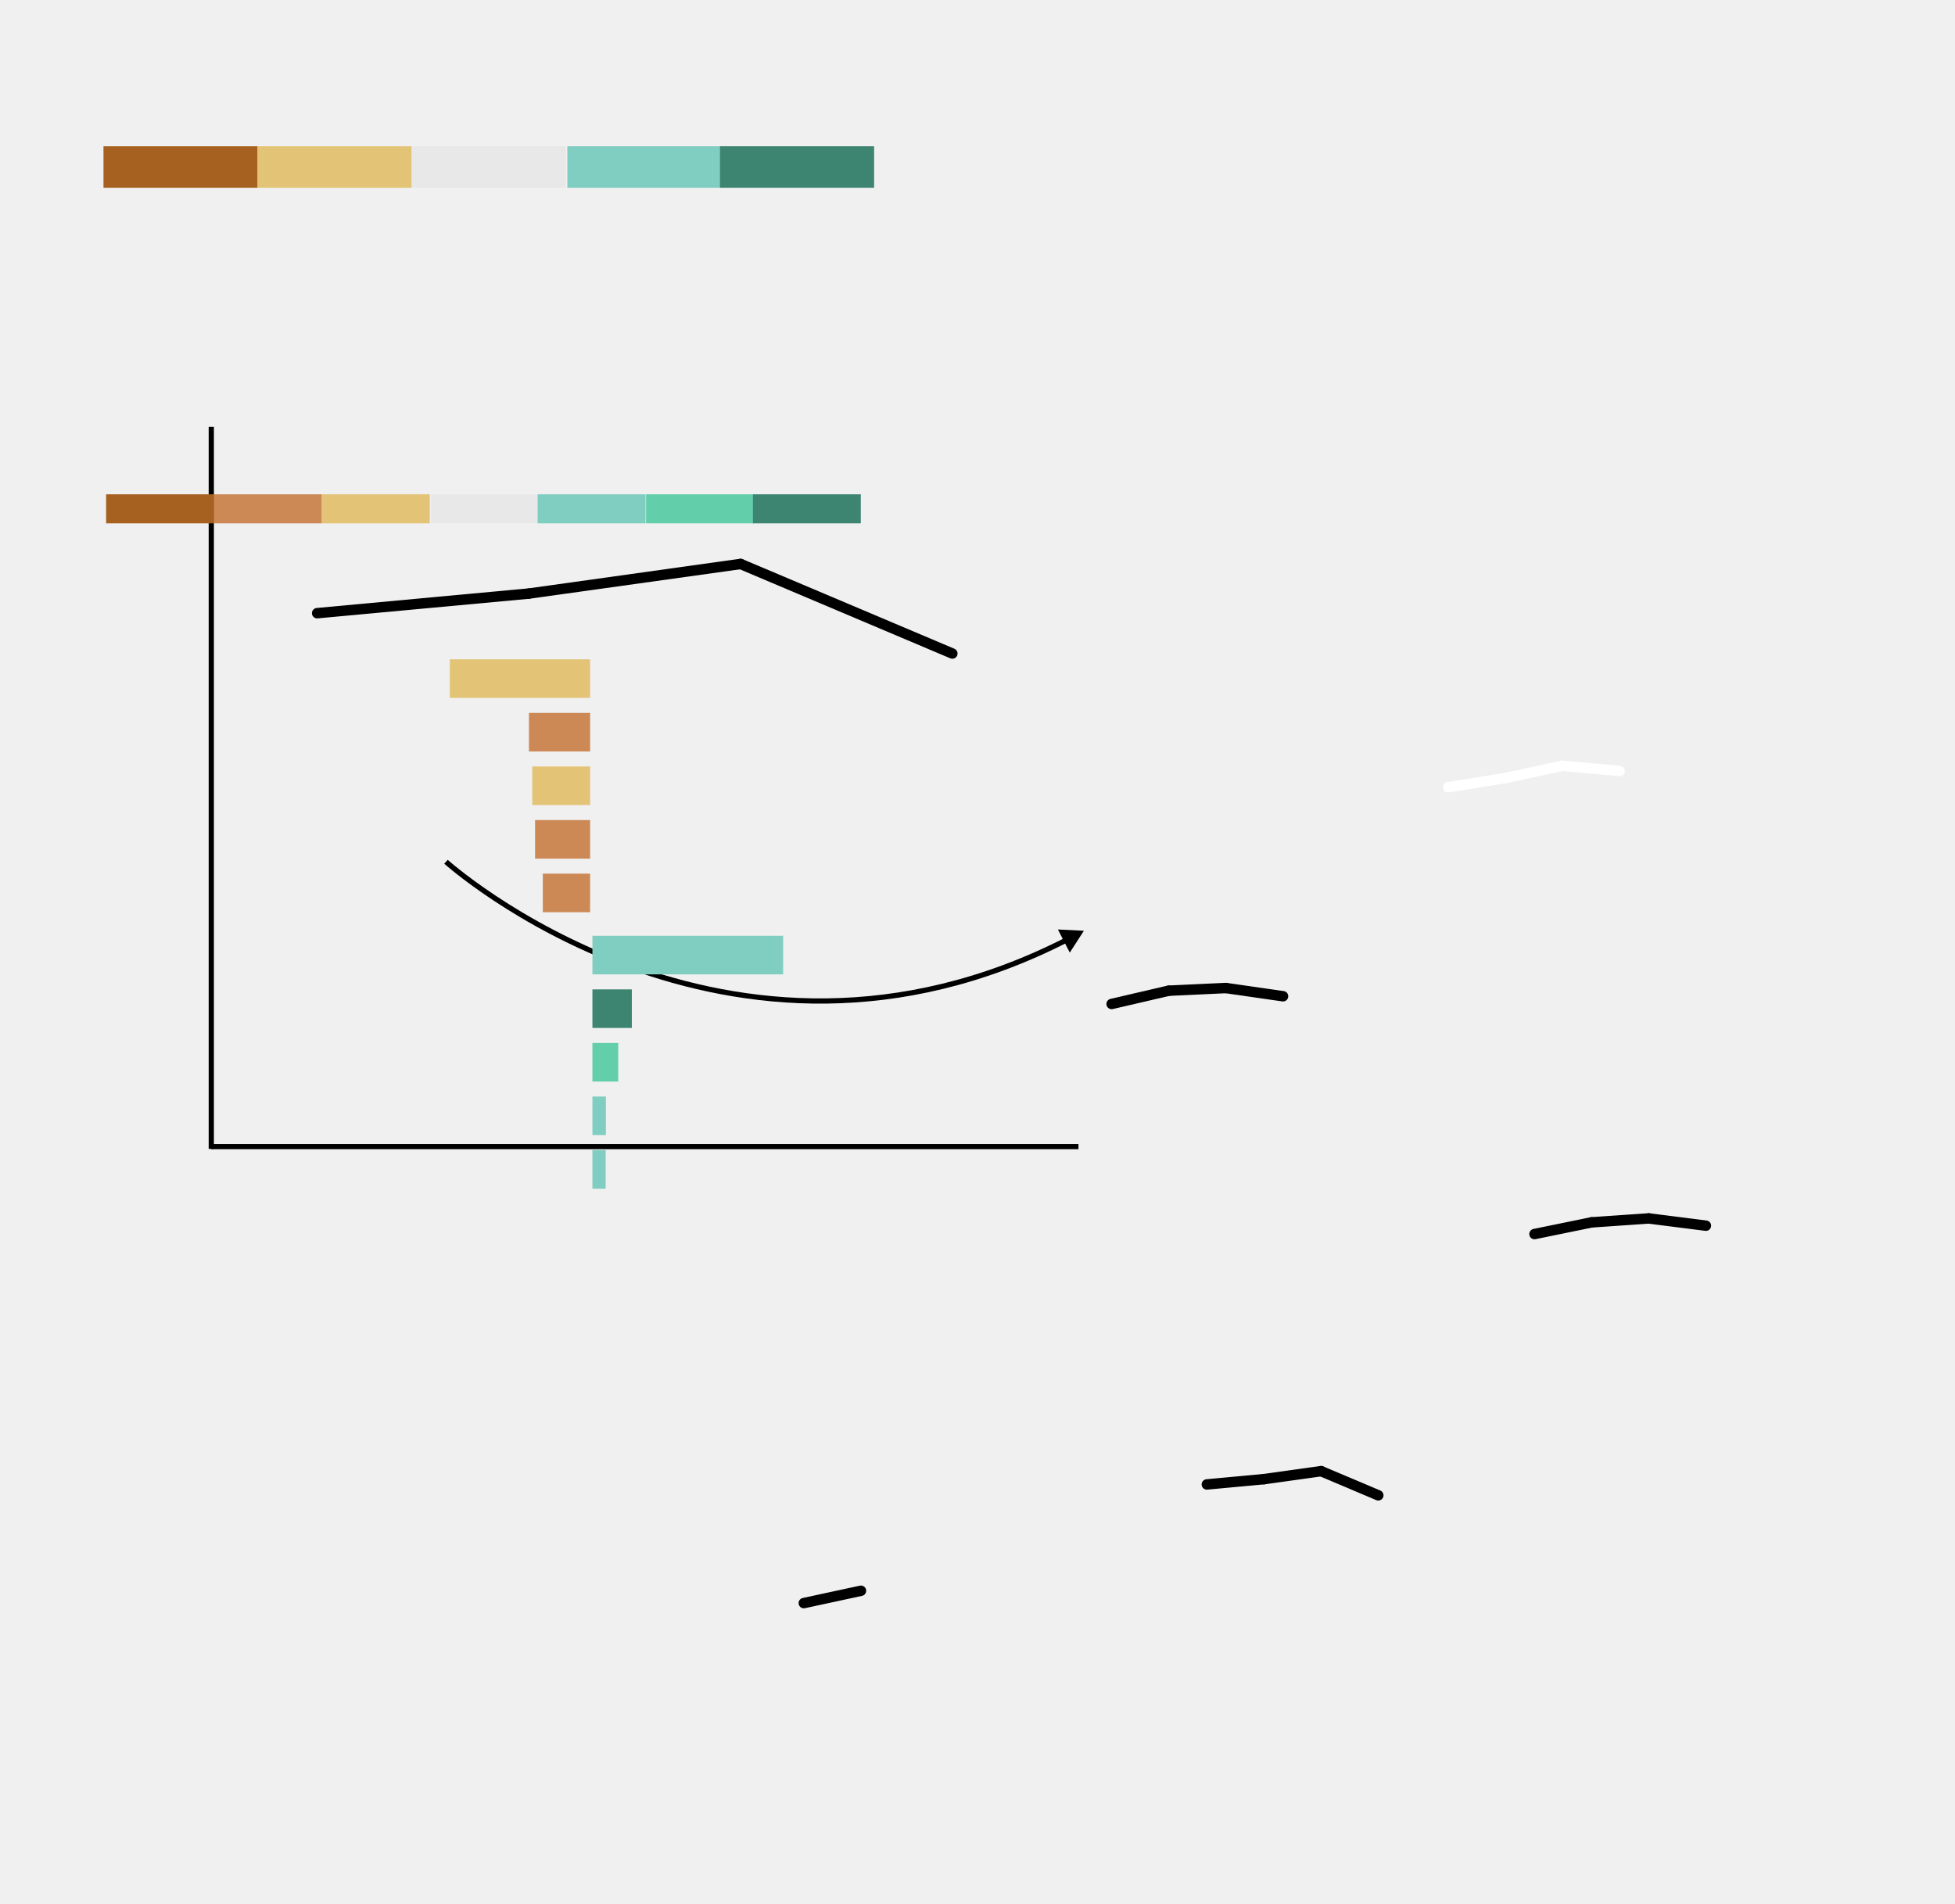
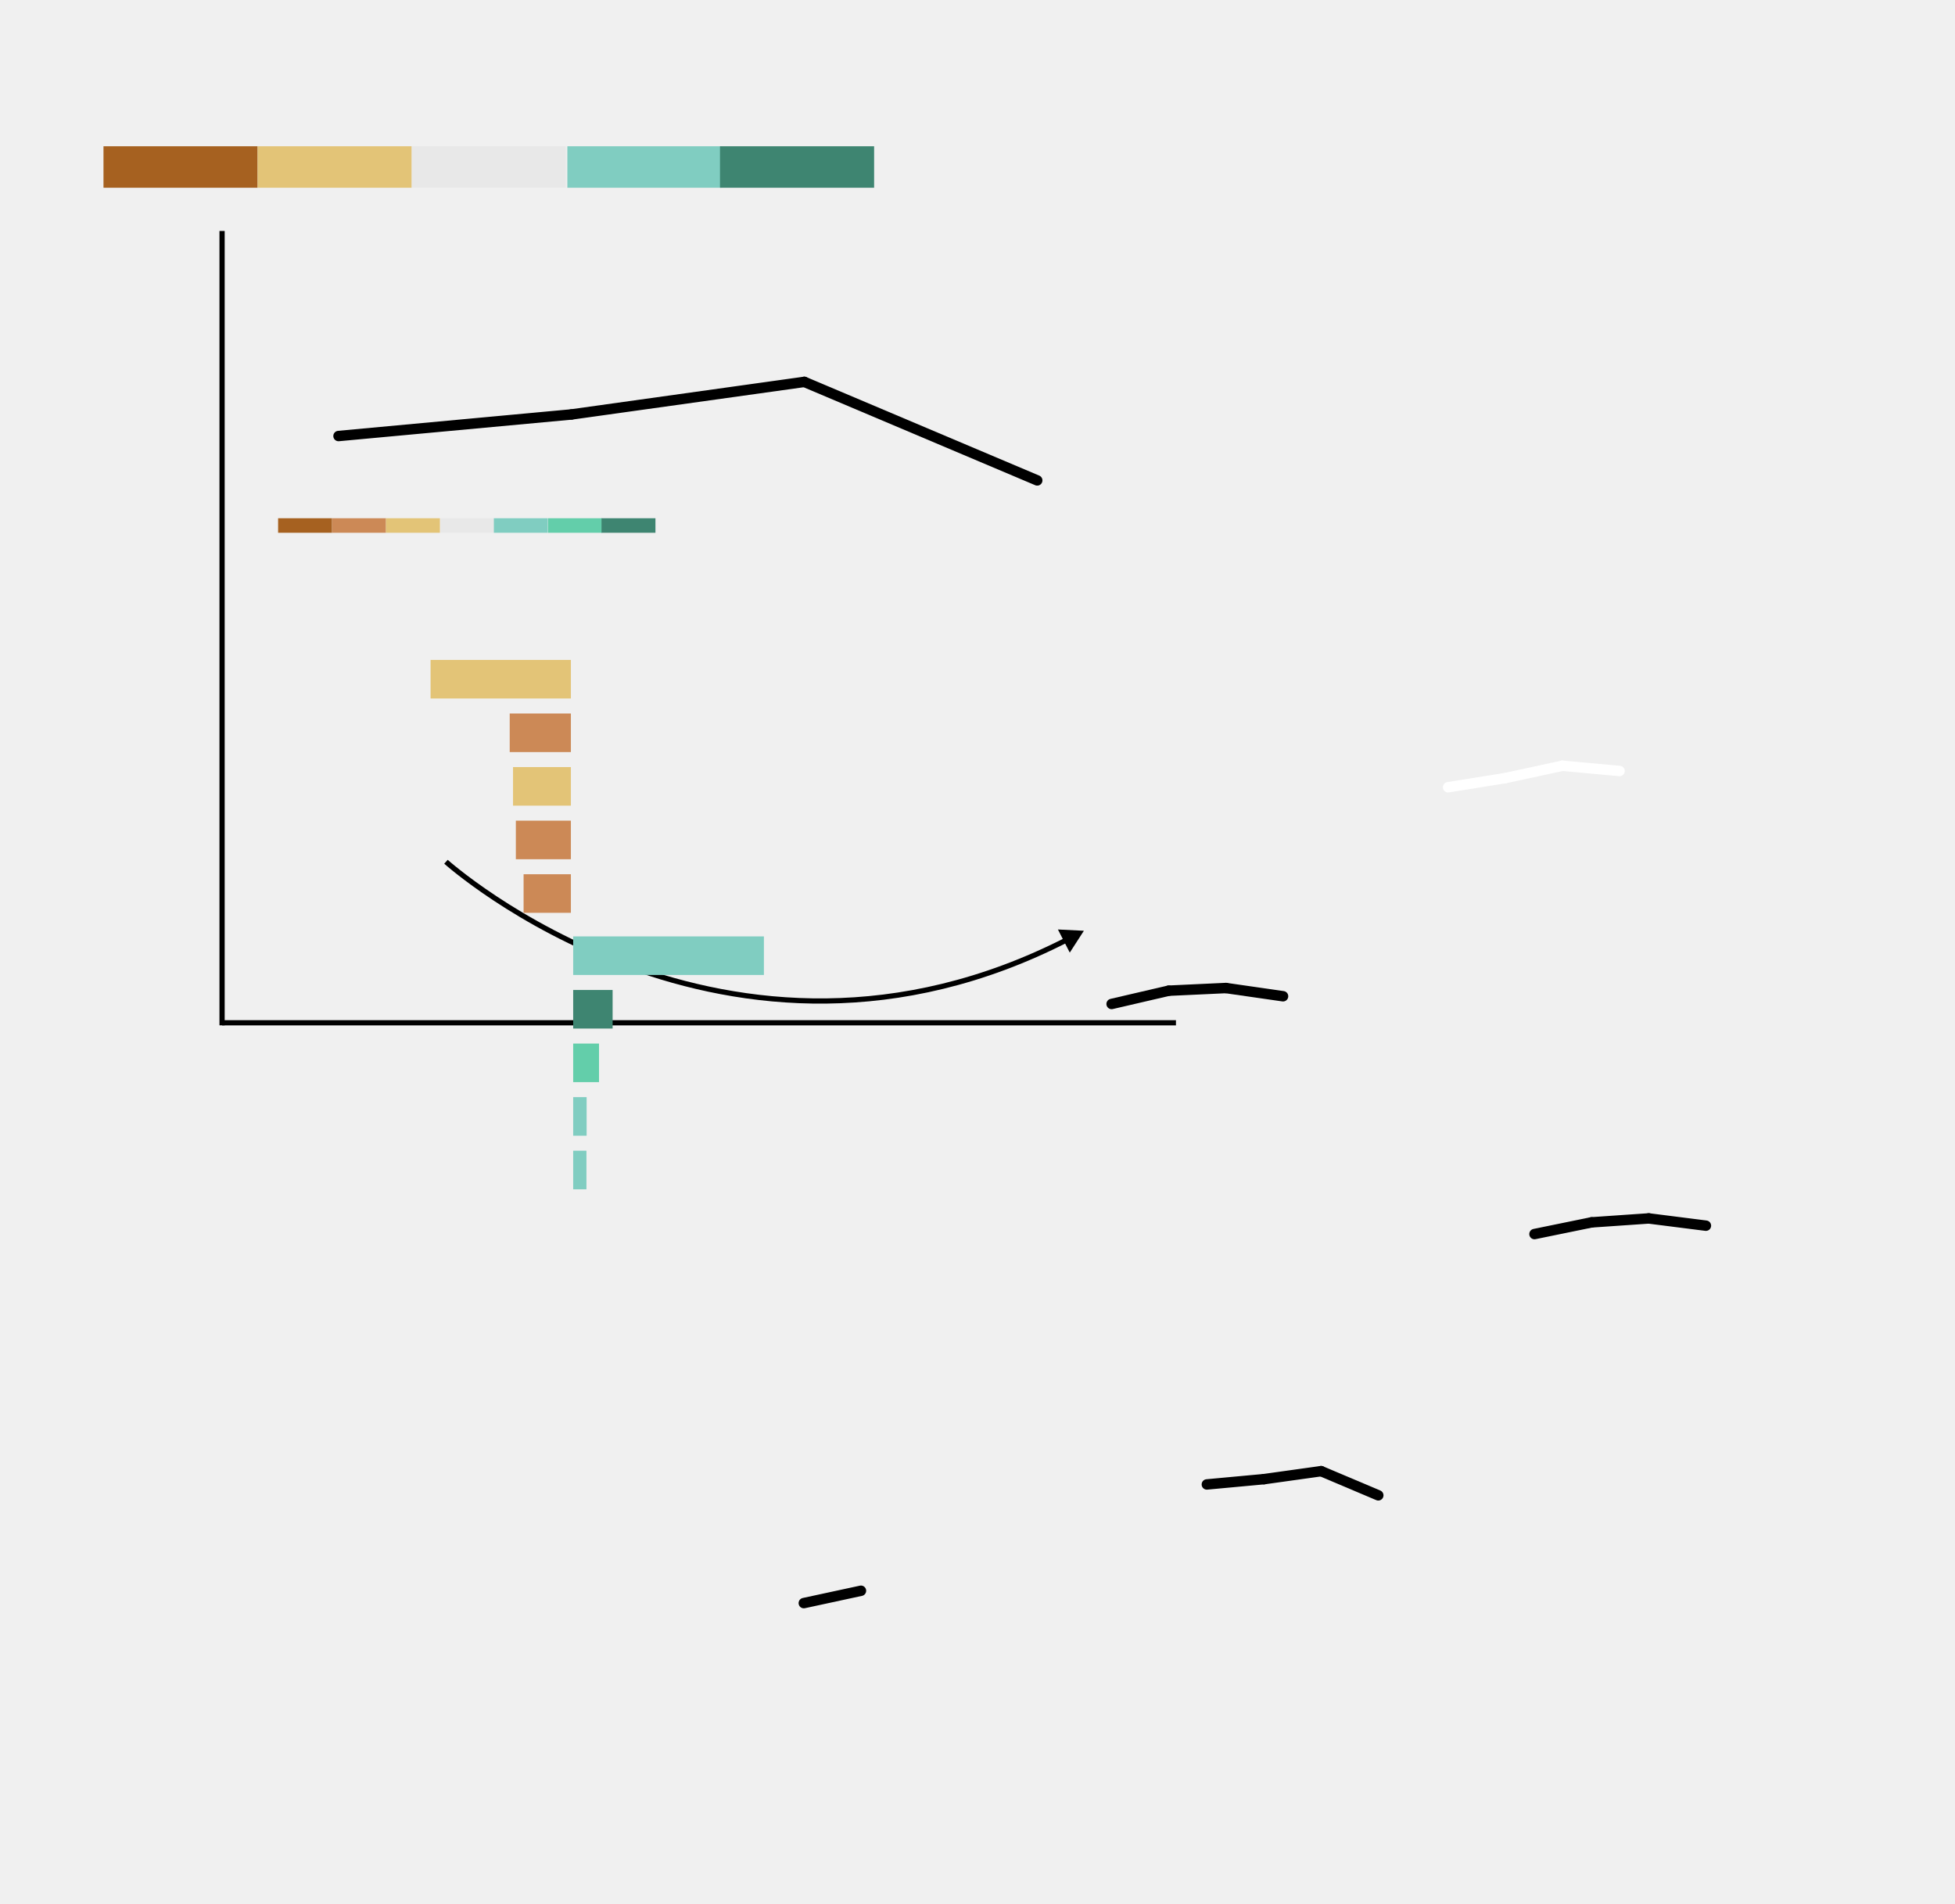
<svg xmlns="http://www.w3.org/2000/svg" version="1.2" baseProfile="tiny" id="g-map-mobile-interactions-img" x="0px" y="0px" viewBox="0 0 375 365.156" xml:space="preserve">
  <g>
-     <g id="step1_3_">
-       <g id="base-legend_4_">
+     <g id="step1_1_">
+       <g id="base-legend_6_">
        <rect x="19.851" y="28.059" fill="#A66120" width="29.564" height="7.959" />
        <rect x="49.415" y="28.059" fill="#E3C477" width="29.564" height="7.959" />
        <rect x="108.827" y="28.059" fill="#80CDC1" width="29.564" height="7.959" />
        <rect x="78.978" y="28.059" fill="#E8E8E8" width="29.564" height="7.959" />
        <rect x="138.105" y="28.059" fill="#3E8571" width="29.564" height="7.959" />
-         <text transform="matrix(1 0 0 1 4.3835 50.2544)" display="none" font-family="'Lato-Regular'" font-size="14px">&lt; -10%</text>
-         <text transform="matrix(1 0 0 1 57.4222 50.255)" display="none" font-family="'Lato-Regular'" font-size="14px">-5</text>
-         <text transform="matrix(1 0 0 1 89.4142 50.2543)" display="none" font-family="'Lato-Regular'" font-size="14px">0</text>
-         <text transform="matrix(1 0 0 1 119.2634 50.2543)" display="none" font-family="'Lato-Regular'" font-size="14px">5</text>
-         <text transform="matrix(1 0 0 1 140.7073 50.2551)" display="none" font-family="'Lato-Regular'" font-size="14px">&gt;10</text>
-         <text transform="matrix(1 0 0 1 55.2186 71.6853)" display="none" font-family="'Lato-Regular'" font-size="14px">Missing data</text>
-         <g display="none">
-           <text transform="matrix(1 0 0 1 4.0138 16.3716)" display="inline" font-family="'Lato-Regular'" font-size="14px">P</text>
-           <text transform="matrix(1 0 0 1 12.3575 16.3716)" display="inline" font-family="'Lato-Regular'" font-size="14px">e</text>
-           <text transform="matrix(1 0 0 1 19.6935 16.3716)" display="inline" font-family="'Lato-Regular'" font-size="14px">r</text>
-           <text transform="matrix(1 0 0 1 25.3356 16.3716)" display="inline" font-family="'Lato-Regular'" font-size="14px">c</text>
-           <text transform="matrix(1 0 0 1 31.8737 16.3716)" display="inline" font-family="'Lato-Regular'" font-size="14px">e</text>
-           <text transform="matrix(1 0 0 1 39.2091 16.3716)" display="inline" font-family="'Lato-Regular'" font-size="14px">n</text>
-           <text transform="matrix(1 0 0 1 46.9933 16.3716)" display="inline" font-family="'Lato-Regular'" font-size="14px">t</text>
-           <text transform="matrix(1 0 0 1 52.215 16.3716)" display="inline" font-family="'Lato-Regular'" font-size="14px"> </text>
-           <text transform="matrix(1 0 0 1 54.9171 16.3716)" display="inline" font-family="'Lato-Regular'" font-size="14px">c</text>
-           <text transform="matrix(1 0 0 1 61.4547 16.3716)" display="inline" font-family="'Lato-Regular'" font-size="14px">h</text>
-           <text transform="matrix(1 0 0 1 69.2389 16.3716)" display="inline" font-family="'Lato-Regular'" font-size="14px">a</text>
-           <text transform="matrix(1 0 0 1 76.3365 16.3716)" display="inline" font-family="'Lato-Regular'" font-size="14px">n</text>
-           <text transform="matrix(1 0 0 1 84.1207 16.3716)" display="inline" font-family="'Lato-Regular'" font-size="14px">g</text>
-           <text transform="matrix(1 0 0 1 91.2745 16.3716)" display="inline" font-family="'Lato-Regular'" font-size="14px">e</text>
-           <text transform="matrix(1 0 0 1 98.6105 16.3716)" display="inline" font-family="'Lato-Regular'" font-size="14px"> </text>
-           <text transform="matrix(1 0 0 1 101.3121 16.3716)" display="inline" font-family="'Lato-Regular'" font-size="14px">f</text>
-           <text transform="matrix(1 0 0 1 106.0299 16.3716)" display="inline" font-family="'Lato-Regular'" font-size="14px">r</text>
-           <text transform="matrix(1 0 0 1 111.672 16.3716)" display="inline" font-family="'Lato-Regular'" font-size="14px">o</text>
-           <text transform="matrix(1 0 0 1 119.4562 16.3716)" display="inline" font-family="'Lato-Regular'" font-size="14px">m</text>
-           <text transform="matrix(1 0 0 1 130.9503 16.3716)" display="inline" font-family="'Lato-Regular'" font-size="14px"> </text>
-           <text transform="matrix(1 0 0 1 133.652 16.3716)" display="inline" font-family="'Lato-Regular'" font-size="14px">2</text>
-           <text transform="matrix(1 0 0 1 141.7716 16.3716)" display="inline" font-family="'Lato-Regular'" font-size="14px">0</text>
-           <text transform="matrix(1 0 0 1 149.8917 16.3716)" display="inline" font-family="'Lato-Regular'" font-size="14px">0</text>
-           <text transform="matrix(1 0 0 1 158.0114 16.3716)" display="inline" font-family="'Lato-Regular'" font-size="14px">5</text>
-           <text transform="matrix(1 0 0 1 166.1315 16.3716)" display="inline" font-family="'Lato-Regular'" font-size="14px"> </text>
-           <text transform="matrix(1 0 0 1 168.8331 16.3716)" display="inline" font-family="'Lato-Regular'" font-size="14px">t</text>
-           <text transform="matrix(1 0 0 1 174.0548 16.3716)" display="inline" font-family="'Lato-Regular'" font-size="14px">o</text>
-           <text transform="matrix(1 0 0 1 181.839 16.3716)" display="inline" font-family="'Lato-Regular'" font-size="14px"> </text>
-           <text transform="matrix(1 0 0 1 184.5406 16.3716)" display="inline" font-family="'Lato-Regular'" font-size="14px">2</text>
-           <text transform="matrix(1 0 0 1 192.6608 16.3716)" display="inline" font-family="'Lato-Regular'" font-size="14px">0</text>
-           <text transform="matrix(1 0 0 1 200.7804 16.3716)" display="inline" font-family="'Lato-Regular'" font-size="14px">1</text>
-           <text transform="matrix(1 0 0 1 208.9005 16.3716)" display="inline" font-family="'Lato-Regular'" font-size="14px">9</text>
-         </g>
-       </g>
-       <g id="annotation_4_">
-         <g display="none">
-           <text transform="matrix(1 0 0 1 9.0001 121.9668)" display="inline" font-family="'Lato-Regular'" font-size="14px">L</text>
-           <text transform="matrix(1 0 0 1 16.1959 121.9668)" display="inline" font-family="'Lato-Regular'" font-size="14px">i</text>
-           <text transform="matrix(1 0 0 1 19.7799 121.9668)" display="inline" font-family="'Lato-Regular'" font-size="14px">n</text>
-           <text transform="matrix(1 0 0 1 27.5641 121.9668)" display="inline" font-family="'Lato-Regular'" font-size="14px">e</text>
-           <text transform="matrix(1 0 0 1 34.8995 121.9668)" display="inline" font-family="'Lato-Regular'" font-size="14px">s</text>
-           <text transform="matrix(1 0 0 1 40.9757 121.9668)" display="inline" font-family="'Lato-Regular'" font-size="14px"> </text>
-           <text transform="matrix(1 0 0 1 43.6774 121.9668)" display="inline" font-family="'Lato-Regular'" font-size="14px">i</text>
-           <text transform="matrix(1 0 0 1 47.2614 121.9668)" display="inline" font-family="'Lato-Regular'" font-size="14px">n</text>
-           <text transform="matrix(1 0 0 1 55.0455 121.9668)" display="inline" font-family="'Lato-Regular'" font-size="14px">d</text>
-           <text transform="matrix(1 0 0 1 62.8712 121.9668)" display="inline" font-family="'Lato-Regular'" font-size="14px">i</text>
-           <text transform="matrix(1 0 0 1 66.4552 121.9668)" display="inline" font-family="'Lato-Regular'" font-size="14px">c</text>
-           <text transform="matrix(1 0 0 1 72.9933 121.9668)" display="inline" font-family="'Lato-Regular'" font-size="14px">a</text>
-           <text transform="matrix(1 0 0 1 80.0909 121.9668)" display="inline" font-family="'Lato-Regular'" font-size="14px">t</text>
-           <text transform="matrix(1 0 0 1 85.3131 121.9668)" display="inline" font-family="'Lato-Regular'" font-size="14px">e</text>
-           <text transform="matrix(1 0 0 1 92.6486 121.9668)" display="inline" font-family="'Lato-Regular'" font-size="14px"> </text>
-           <text transform="matrix(1 0 0 1 95.3507 121.9668)" display="inline" font-family="'Lato-Regular'" font-size="14px">t</text>
-           <text transform="matrix(1 0 0 1 100.5724 121.9668)" display="inline" font-family="'Lato-Regular'" font-size="14px">h</text>
-           <text transform="matrix(1 0 0 1 108.3566 121.9668)" display="inline" font-family="'Lato-Regular'" font-size="14px">e</text>
-           <text transform="matrix(1 0 0 1 115.692 121.9668)" display="inline" font-family="'Lato-Regular'" font-size="14px"> </text>
-           <text transform="matrix(1 0 0 1 118.3942 121.9668)" display="inline" font-family="'Lato-Regular'" font-size="14px">c</text>
-           <text transform="matrix(1 0 0 1 124.9323 121.9668)" display="inline" font-family="'Lato-Regular'" font-size="14px">h</text>
-           <text transform="matrix(1 0 0 1 132.7159 121.9668)" display="inline" font-family="'Lato-Regular'" font-size="14px">a</text>
-           <text transform="matrix(1 0 0 1 139.8141 121.9668)" display="inline" font-family="'Lato-Regular'" font-size="14px">n</text>
-           <text transform="matrix(1 0 0 1 147.5978 121.9668)" display="inline" font-family="'Lato-Regular'" font-size="14px">g</text>
-           <text transform="matrix(1 0 0 1 154.7516 121.9668)" display="inline" font-family="'Lato-Regular'" font-size="14px">e</text>
-           <text transform="matrix(1 0 0 1 10.1344 138.7666)" display="inline" font-family="'Lato-Regular'" font-size="14px">i</text>
-           <text transform="matrix(1 0 0 1 13.7184 138.7666)" display="inline" font-family="'Lato-Regular'" font-size="14px">n</text>
-           <text transform="matrix(1 0 0 1 21.5026 138.7666)" display="inline" font-family="'Lato-Regular'" font-size="14px"> </text>
-           <text transform="matrix(1 0 0 1 24.2042 138.7666)" display="inline" font-family="'Lato-Regular'" font-size="14px">n</text>
-           <text transform="matrix(1 0 0 1 31.9884 138.7666)" display="inline" font-family="'Lato-Regular'" font-size="14px">u</text>
-           <text transform="matrix(1 0 0 1 39.7721 138.7666)" display="inline" font-family="'Lato-Regular'" font-size="14px">m</text>
-           <text transform="matrix(1 0 0 1 51.2662 138.7666)" display="inline" font-family="'Lato-Regular'" font-size="14px">b</text>
-           <text transform="matrix(1 0 0 1 59.0919 138.7666)" display="inline" font-family="'Lato-Regular'" font-size="14px">e</text>
-           <text transform="matrix(1 0 0 1 66.4279 138.7666)" display="inline" font-family="'Lato-Regular'" font-size="14px">r</text>
-           <text transform="matrix(1 0 0 1 72.0699 138.7666)" display="inline" font-family="'Lato-Regular'" font-size="14px"> </text>
-           <text transform="matrix(1 0 0 1 74.7716 138.7666)" display="inline" font-family="'Lato-Regular'" font-size="14px">o</text>
-           <text transform="matrix(1 0 0 1 82.5558 138.7666)" display="inline" font-family="'Lato-Regular'" font-size="14px">f</text>
-           <text transform="matrix(1 0 0 1 87.2736 138.7666)" display="inline" font-family="'Lato-Regular'" font-size="14px"> </text>
-           <text transform="matrix(1 0 0 1 89.9757 138.7666)" display="inline" font-family="'Lato-Regular'" font-size="14px">s</text>
-           <text transform="matrix(1 0 0 1 96.0514 138.7666)" display="inline" font-family="'Lato-Regular'" font-size="14px">p</text>
-           <text transform="matrix(1 0 0 1 103.7794 138.7666)" display="inline" font-family="'Lato-Regular'" font-size="14px">e</text>
-           <text transform="matrix(1 0 0 1 111.1149 138.7666)" display="inline" font-family="'Lato-Regular'" font-size="14px">a</text>
-           <text transform="matrix(1 0 0 1 118.213 138.7666)" display="inline" font-family="'Lato-Regular'" font-size="14px">k</text>
-           <text transform="matrix(1 0 0 1 125.1285 138.7666)" display="inline" font-family="'Lato-Regular'" font-size="14px">e</text>
-           <text transform="matrix(1 0 0 1 132.4645 138.7666)" display="inline" font-family="'Lato-Regular'" font-size="14px">r</text>
-           <text transform="matrix(1 0 0 1 138.1066 138.7666)" display="inline" font-family="'Lato-Regular'" font-size="14px">s</text>
-           <text transform="matrix(1 0 0 1 144.1823 138.7666)" display="inline" font-family="'Lato-Regular'" font-size="14px"> </text>
-           <text transform="matrix(1 0 0 1 146.8844 138.7666)" display="inline" font-family="'Lato-Regular'" font-size="14px">i</text>
-           <text transform="matrix(1 0 0 1 150.4684 138.7666)" display="inline" font-family="'Lato-Regular'" font-size="14px">n</text>
-           <text transform="matrix(1 0 0 1 158.2521 138.7666)" display="inline" font-family="'Lato-Regular'" font-size="14px"> </text>
-           <text transform="matrix(1 0 0 1 7.2931 155.5669)" display="inline" font-family="'Lato-Regular'" font-size="14px">2</text>
-           <text transform="matrix(1 0 0 1 15.4127 155.5669)" display="inline" font-family="'Lato-Regular'" font-size="14px">0</text>
-           <text transform="matrix(1 0 0 1 23.5328 155.5669)" display="inline" font-family="'Lato-Regular'" font-size="14px">0</text>
-           <text transform="matrix(1 0 0 1 31.6525 155.5669)" display="inline" font-family="'Lato-Regular'" font-size="14px">5</text>
-           <text transform="matrix(1 0 0 1 39.7726 155.5669)" display="inline" font-family="'Lato-Regular'" font-size="14px">,</text>
-           <text transform="matrix(1 0 0 1 42.7404 155.5669)" display="inline" font-family="'Lato-Regular'" font-size="14px"> </text>
-           <text transform="matrix(1 0 0 1 45.442 155.5669)" display="inline" font-family="'Lato-Regular'" font-size="14px">2</text>
-           <text transform="matrix(1 0 0 1 53.5621 155.5669)" display="inline" font-family="'Lato-Regular'" font-size="14px">0</text>
-           <text transform="matrix(1 0 0 1 61.6818 155.5669)" display="inline" font-family="'Lato-Regular'" font-size="14px">1</text>
-           <text transform="matrix(1 0 0 1 69.8014 155.5669)" display="inline" font-family="'Lato-Regular'" font-size="14px">0</text>
-           <text transform="matrix(1 0 0 1 77.9215 155.5669)" display="inline" font-family="'Lato-Regular'" font-size="14px">,</text>
-           <text transform="matrix(1 0 0 1 80.8893 155.5669)" display="inline" font-family="'Lato-Regular'" font-size="14px"> </text>
-           <text transform="matrix(1 0 0 1 83.5909 155.5669)" display="inline" font-family="'Lato-Regular'" font-size="14px">2</text>
-           <text transform="matrix(1 0 0 1 91.7111 155.5669)" display="inline" font-family="'Lato-Regular'" font-size="14px">0</text>
-           <text transform="matrix(1 0 0 1 99.8307 155.5669)" display="inline" font-family="'Lato-Regular'" font-size="14px">1</text>
-           <text transform="matrix(1 0 0 1 107.9503 155.5669)" display="inline" font-family="'Lato-Regular'" font-size="14px">5</text>
-           <text transform="matrix(1 0 0 1 116.0704 155.5669)" display="inline" font-family="'Lato-Regular'" font-size="14px"> </text>
-           <text transform="matrix(1 0 0 1 118.7721 155.5669)" display="inline" font-family="'Lato-Regular'" font-size="14px">&amp;</text>
-           <text transform="matrix(1 0 0 1 128.6139 155.5669)" display="inline" font-family="'Lato-Regular'" font-size="14px"> </text>
-           <text transform="matrix(1 0 0 1 131.316 155.5669)" display="inline" font-family="'Lato-Regular'" font-size="14px">2</text>
-           <text transform="matrix(1 0 0 1 139.4357 155.5669)" display="inline" font-family="'Lato-Regular'" font-size="14px">0</text>
-           <text transform="matrix(1 0 0 1 147.5558 155.5669)" display="inline" font-family="'Lato-Regular'" font-size="14px">1</text>
-           <text transform="matrix(1 0 0 1 155.6754 155.5669)" display="inline" font-family="'Lato-Regular'" font-size="14px">9</text>
-         </g>
+       </g>
+       <g id="annotation_6_">
        <g>
          <path fill="none" stroke="#000000" stroke-miterlimit="10" d="M85.544,165.314c0,0,53.815,48.386,119.191,14.921" />
          <g>
            <polygon points="205.2,182.741 207.905,178.553 202.925,178.304      " />
          </g>
        </g>
-       </g>
-       <g>
-         <g display="none">
-           <text transform="matrix(1 0 0 1 271.8352 121.967)" display="inline" fill="#FFFFFF" font-family="'Lato-Bold'" font-size="14px">Bronx</text>
-           <text transform="matrix(1 0 0 1 267.5583 138.7668)" display="inline" fill="#FFFFFF" font-family="'Lato-Bold'" font-size="14px">+14.4%</text>
-         </g>
-         <g display="none">
-           <text transform="matrix(1 0 0 1 194.4639 165.314)" display="inline" font-family="'Lato-Bold'" font-size="14px">Manhattan</text>
-           <text transform="matrix(1 0 0 1 209.9482 182.1138)" display="inline" font-family="'Lato-Bold'" font-size="14px">+6.8%</text>
-         </g>
-         <g display="none">
-           <text transform="matrix(1 0 0 1 286.3403 209.8509)" display="inline" font-family="'Lato-Bold'" font-size="14px">Queens</text>
-           <text transform="matrix(1 0 0 1 291.062 226.6507)" display="inline" font-family="'Lato-Bold'" font-size="14px">+6.9%</text>
-         </g>
-         <text transform="matrix(1 0 0 1 111.3167 295.6431)" display="none" font-family="'Lato-Bold'" font-size="14px">Staten Island</text>
      </g>
      <g>
        <line fill="none" x1="272.393" y1="178.553" x2="316.235" y2="178.553" />
        <g>
          <g>
            <line fill="none" x1="272.393" y1="178.553" x2="272.393" y2="177.755" />
            <line fill="none" x1="283.353" y1="178.553" x2="283.353" y2="177.755" />
            <line fill="none" x1="294.314" y1="178.553" x2="294.314" y2="177.755" />
            <line fill="none" x1="305.274" y1="178.553" x2="305.274" y2="177.755" />
            <line fill="none" x1="316.235" y1="178.553" x2="316.235" y2="177.755" />
          </g>
        </g>
      </g>
      <g>
        <g>
          <text transform="matrix(1 0 0 1 270.4443 178.4785)" display="none" fill="none" font-family="'Lato-Bold'" font-size="2.055px">0</text>
        </g>
        <g>
          <g>
            <line fill="none" x1="272.321" y1="177.708" x2="273.417" y2="177.708" />
            <line fill="none" x1="272.221" y1="139.954" x2="273.317" y2="139.954" />
          </g>
        </g>
      </g>
      <g>
        <g>
          <g>
            <line fill="none" stroke="#FFFFFF" stroke-width="2" stroke-linecap="round" stroke-miterlimit="10" x1="288.733" y1="149.266" x2="277.772" y2="151.021" />
            <line fill="none" stroke="#FFFFFF" stroke-width="2" stroke-linecap="round" stroke-miterlimit="10" x1="299.693" y1="146.897" x2="288.733" y2="149.266" />
            <line fill="none" stroke="#FFFFFF" stroke-width="2" stroke-linecap="round" stroke-miterlimit="10" x1="310.654" y1="147.899" x2="299.693" y2="146.897" />
          </g>
        </g>
      </g>
      <g>
        <g>
          <g>
-             <line fill="none" x1="193.852" y1="275.794" x2="193.852" y2="274.997" />
-             <line fill="none" x1="204.812" y1="275.794" x2="204.812" y2="274.997" />
-           </g>
-         </g>
-       </g>
-       <g>
-         <g>
-           <g>
            <line fill="none" stroke="#000000" stroke-width="2" stroke-linecap="round" stroke-miterlimit="10" x1="242.455" y1="283.749" x2="231.494" y2="284.764" />
            <line fill="none" stroke="#000000" stroke-width="2" stroke-linecap="round" stroke-miterlimit="10" x1="253.415" y1="282.217" x2="242.455" y2="283.749" />
            <line fill="none" stroke="#000000" stroke-width="2" stroke-linecap="round" stroke-miterlimit="10" x1="264.376" y1="286.853" x2="253.415" y2="282.217" />
          </g>
        </g>
      </g>
      <g>
        <g>
          <g>
            <line fill="none" x1="260.752" y1="217.716" x2="260.752" y2="216.919" />
            <line fill="none" x1="246.859" y1="156.779" x2="246.859" y2="155.981" />
            <line fill="none" x1="257.819" y1="156.779" x2="257.819" y2="155.981" />
          </g>
        </g>
      </g>
      <g>
        <g>
          <g>
-             <line fill="none" x1="238.832" y1="185.813" x2="239.928" y2="185.813" />
-           </g>
-         </g>
-       </g>
-       <g>
-         <g>
-           <g>
            <line fill="none" stroke="#000000" stroke-width="2" stroke-linecap="round" stroke-miterlimit="10" x1="224.186" y1="190.047" x2="213.226" y2="192.594" />
            <line fill="none" stroke="#000000" stroke-width="2" stroke-linecap="round" stroke-miterlimit="10" x1="235.147" y1="189.537" x2="224.186" y2="190.047" />
            <line fill="none" stroke="#000000" stroke-width="2" stroke-linecap="round" stroke-miterlimit="10" x1="246.107" y1="191.114" x2="235.147" y2="189.537" />
          </g>
        </g>
      </g>
      <g>
        <g>
          <g>
+             <line fill="none" x1="310.78" y1="260.105" x2="310.78" y2="259.307" />
+             <line fill="none" x1="321.74" y1="260.105" x2="321.74" y2="259.307" />
+           </g>
+         </g>
+       </g>
+       <g>
+         <g>
+           <g>
            <line fill="none" stroke="#000000" stroke-width="2" stroke-linecap="round" stroke-miterlimit="10" x1="305.3" y1="234.488" x2="294.339" y2="236.733" />
            <line fill="none" stroke="#000000" stroke-width="2" stroke-linecap="round" stroke-miterlimit="10" x1="316.26" y1="233.734" x2="305.3" y2="234.488" />
            <line fill="none" stroke="#000000" stroke-width="2" stroke-linecap="round" stroke-miterlimit="10" x1="327.221" y1="235.125" x2="316.26" y2="233.734" />
          </g>
        </g>
      </g>
      <g>
-         <path fill="none" d="M126.783,296.837" />
-         <g>
-           <g>
-             <line fill="none" x1="126.783" y1="297.467" x2="127.879" y2="297.467" />
-           </g>
-         </g>
-       </g>
-       <g>
        <g>
          <g>
            <path fill="none" d="M154.184,307.528" />
            <line fill="none" stroke="#000000" stroke-width="2" stroke-linecap="round" stroke-miterlimit="10" x1="165.145" y1="305.161" x2="154.184" y2="307.528" />
          </g>
        </g>
      </g>
+       <g id="step1-inside2_1_">
+         <g id="base-legend_5_">
+           <rect x="-932.344" y="28.368" fill="#A66120" width="29.564" height="7.959" />
+           <rect x="-902.781" y="28.368" fill="#E3C477" width="29.564" height="7.959" />
+           <rect x="-843.368" y="28.368" fill="#80CDC1" width="29.564" height="7.959" />
+           <rect x="-873.217" y="28.368" fill="#E8E8E8" width="29.564" height="7.959" />
+           <rect x="-814.09" y="28.368" fill="#3E8571" width="29.564" height="7.959" />
+         </g>
+         <g id="annotation_5_">
+           <g>
+             <path fill="none" stroke="#000000" stroke-miterlimit="10" d="M-774.221,249.551c0,0,35.03-12.881,48.765-46.674" />
+             <g>
+               <polygon points="-723.414,204.445 -724.188,199.52 -728.067,202.652       " />
+             </g>
+           </g>
+         </g>
+         <g>
+           <g>
+             <g>
+               <line fill="none" x1="-634.211" y1="108.93" x2="-633.115" y2="108.93" />
+               <line fill="none" x1="-634.211" y1="92.978" x2="-633.115" y2="92.978" />
+             </g>
+           </g>
+         </g>
+         <g>
+           <g>
+             <g>
+               <line fill="none" stroke="#FFFFFF" stroke-width="2" stroke-linecap="round" stroke-miterlimit="10" x1="-617.698" y1="102.289" x2="-628.659" y2="104.045" />
+               <line fill="none" stroke="#FFFFFF" stroke-width="2" stroke-linecap="round" stroke-miterlimit="10" x1="-606.738" y1="99.92" x2="-617.698" y2="102.289" />
+               <line fill="none" stroke="#FFFFFF" stroke-width="2" stroke-linecap="round" stroke-miterlimit="10" x1="-595.777" y1="100.922" x2="-606.738" y2="99.92" />
+             </g>
+           </g>
+         </g>
+         <g>
+           <g>
+             <g>
+               <line fill="none" x1="-665.191" y1="358.943" x2="-665.191" y2="358.146" />
+             </g>
+           </g>
+         </g>
+         <g>
+           <g>
+             <g>
+               <line fill="none" stroke="#000000" stroke-width="2" stroke-linecap="round" stroke-miterlimit="10" x1="-684.768" y1="347.404" x2="-695.728" y2="348.419" />
+               <line fill="none" stroke="#000000" stroke-width="2" stroke-linecap="round" stroke-miterlimit="10" x1="-673.807" y1="345.871" x2="-684.768" y2="347.404" />
+               <line fill="none" stroke="#000000" stroke-width="2" stroke-linecap="round" stroke-miterlimit="10" x1="-662.847" y1="350.508" x2="-673.807" y2="345.871" />
+             </g>
+           </g>
+         </g>
+         <g>
+           <line fill="none" x1="-728.037" y1="217.197" x2="-684.196" y2="217.197" />
+           <g>
+             <g>
+               <line fill="none" x1="-728.037" y1="217.197" x2="-728.037" y2="216.4" />
+               <line fill="none" x1="-717.077" y1="217.197" x2="-717.077" y2="216.4" />
+               <line fill="none" x1="-706.117" y1="217.197" x2="-706.117" y2="216.4" />
+               <line fill="none" x1="-695.156" y1="217.197" x2="-695.156" y2="216.4" />
+               <line fill="none" x1="-684.196" y1="217.197" x2="-684.196" y2="216.4" />
+             </g>
+           </g>
+         </g>
+         <g>
+           <g>
+             <text transform="matrix(1 0 0 1 -737.5279 217.9676)" fill="none" font-family="'Lato-Bold'" font-size="2.055px">0.000000</text>
+           </g>
+           <g>
+             <g>
+               <line fill="none" x1="-728.037" y1="217.197" x2="-726.941" y2="217.197" />
+               <line fill="none" x1="-728.037" y1="206.563" x2="-726.941" y2="206.563" />
+               <line fill="none" x1="-728.037" y1="195.928" x2="-726.941" y2="195.928" />
+             </g>
+           </g>
+         </g>
+         <g>
+           <g>
+             <g>
+               <line fill="none" stroke="#000000" stroke-width="2" stroke-linecap="round" stroke-miterlimit="10" x1="-711.597" y1="192.916" x2="-722.557" y2="195.464" />
+               <line fill="none" stroke="#000000" stroke-width="2" stroke-linecap="round" stroke-miterlimit="10" x1="-700.636" y1="192.406" x2="-711.597" y2="192.916" />
+               <line fill="none" stroke="#000000" stroke-width="2" stroke-linecap="round" stroke-miterlimit="10" x1="-689.676" y1="193.983" x2="-700.636" y2="192.406" />
+             </g>
+           </g>
+         </g>
+         <g>
+           <g>
+             <g>
+               <line fill="none" x1="-549.667" y1="287.243" x2="-549.667" y2="286.445" />
+             </g>
+           </g>
+         </g>
+         <g>
+           <g>
+             <g>
+               <line fill="none" x1="-593.509" y1="255.339" x2="-592.413" y2="255.339" />
+             </g>
+           </g>
+         </g>
+         <g>
+           <g>
+             <g>
+               <line fill="none" stroke="#000000" stroke-width="2" stroke-linecap="round" stroke-miterlimit="10" x1="-577.068" y1="261.626" x2="-588.029" y2="263.871" />
+               <line fill="none" stroke="#000000" stroke-width="2" stroke-linecap="round" stroke-miterlimit="10" x1="-566.108" y1="260.872" x2="-577.068" y2="261.626" />
+               <line fill="none" stroke="#000000" stroke-width="2" stroke-linecap="round" stroke-miterlimit="10" x1="-555.148" y1="262.263" x2="-566.108" y2="260.872" />
+             </g>
+           </g>
+         </g>
+         <g>
+           <g>
+             <g>
+               <line fill="none" x1="-870.093" y1="407.084" x2="-870.093" y2="406.286" />
+             </g>
+           </g>
+         </g>
+         <g>
+           <g>
+             <text transform="matrix(1 0 0 1 -871.9704 407.8539)" fill="none" font-family="'Lato-Bold'" font-size="2.055px">0</text>
+           </g>
+           <g>
+             <g>
+               <line fill="none" x1="-870.093" y1="407.084" x2="-868.997" y2="407.084" />
+               <line fill="none" x1="-870.093" y1="375.181" x2="-868.997" y2="375.181" />
+             </g>
+           </g>
+         </g>
+         <g>
+           <g>
+             <g>
+               <line fill="none" stroke="#000000" stroke-width="2" stroke-linecap="round" stroke-miterlimit="10" x1="-831.732" y1="382.875" x2="-842.692" y2="385.242" />
+             </g>
+           </g>
+         </g>
+       </g>
+       <g id="step1-inside_1_">
+         <g id="base-legend_4_">
+           <rect x="-1881.895" y="45.027" fill="#A66120" width="29.564" height="7.959" />
+           <rect x="-1852.331" y="45.027" fill="#E3C477" width="29.564" height="7.959" />
+           <rect x="-1792.919" y="45.027" fill="#80CDC1" width="29.564" height="7.959" />
+           <rect x="-1822.768" y="45.027" fill="#E8E8E8" width="29.564" height="7.959" />
+           <rect x="-1763.641" y="45.027" fill="#3E8571" width="29.564" height="7.959" />
+         </g>
+         <g id="annotation_4_">
+           <g>
+             <path fill="none" stroke="#000000" stroke-miterlimit="10" d="M-1661.63,285.242c0,0,46.03-3.908,70.597-38.183" />
+             <g>
+               <polygon points="-1589.402,249.065 -1589.012,244.094 -1593.512,246.241       " />
+             </g>
+           </g>
+         </g>
+         <g>
+           <g>
+             <g>
+               <line fill="none" x1="-1497.408" y1="142.126" x2="-1496.312" y2="142.126" />
+               <line fill="none" x1="-1497.408" y1="126.175" x2="-1496.312" y2="126.175" />
+             </g>
+           </g>
+         </g>
+         <g>
+           <g>
+             <g>
+               <line fill="none" stroke="#FFFFFF" stroke-width="2" stroke-linecap="round" stroke-miterlimit="10" x1="-1480.896" y1="135.486" x2="-1491.856" y2="137.241" />
+               <line fill="none" stroke="#FFFFFF" stroke-width="2" stroke-linecap="round" stroke-miterlimit="10" x1="-1469.935" y1="133.117" x2="-1480.896" y2="135.486" />
+               <line fill="none" stroke="#FFFFFF" stroke-width="2" stroke-linecap="round" stroke-miterlimit="10" x1="-1458.975" y1="134.119" x2="-1469.935" y2="133.117" />
+             </g>
+           </g>
+         </g>
+         <g>
+           <g>
+             <g>
+               <line fill="none" stroke="#000000" stroke-width="2" stroke-linecap="round" stroke-miterlimit="10" x1="-1568.391" y1="426.714" x2="-1579.352" y2="427.729" />
+               <line fill="none" stroke="#000000" stroke-width="2" stroke-linecap="round" stroke-miterlimit="10" x1="-1557.431" y1="425.181" x2="-1568.391" y2="426.714" />
+               <line fill="none" stroke="#000000" stroke-width="2" stroke-linecap="round" stroke-miterlimit="10" x1="-1546.47" y1="429.818" x2="-1557.431" y2="425.181" />
+             </g>
+           </g>
+         </g>
+         <g>
+           <g>
+             <g>
+               <line fill="none" x1="-1592.143" y1="257.226" x2="-1592.143" y2="256.428" />
+             </g>
+           </g>
+         </g>
+         <g>
+           <line fill="none" x1="-1592.143" y1="257.226" x2="-1592.143" y2="225.323" />
+           <g>
+             <g>
+               <line fill="none" x1="-1592.143" y1="257.226" x2="-1591.047" y2="257.226" />
+               <line fill="none" x1="-1592.143" y1="246.591" x2="-1591.047" y2="246.591" />
+               <line fill="none" x1="-1592.143" y1="235.957" x2="-1591.047" y2="235.957" />
+               <line fill="none" x1="-1592.143" y1="225.323" x2="-1591.047" y2="225.323" />
+             </g>
+           </g>
+         </g>
+         <g>
+           <g>
+             <g>
+               <line fill="none" stroke="#000000" stroke-width="2" stroke-linecap="round" stroke-miterlimit="10" x1="-1575.702" y1="232.945" x2="-1586.662" y2="235.492" />
+               <line fill="none" stroke="#000000" stroke-width="2" stroke-linecap="round" stroke-miterlimit="10" x1="-1564.742" y1="232.435" x2="-1575.702" y2="232.945" />
+               <line fill="none" stroke="#000000" stroke-width="2" stroke-linecap="round" stroke-miterlimit="10" x1="-1553.781" y1="234.012" x2="-1564.742" y2="232.435" />
+             </g>
+           </g>
+         </g>
+         <g>
+           <g>
+             <g>
+               <line fill="none" x1="-1438.697" y1="318.349" x2="-1437.6" y2="318.349" />
+             </g>
+           </g>
+         </g>
+         <g>
+           <g>
+             <g>
+               <line fill="none" stroke="#000000" stroke-width="2" stroke-linecap="round" stroke-miterlimit="10" x1="-1422.256" y1="324.635" x2="-1433.216" y2="326.88" />
+               <line fill="none" stroke="#000000" stroke-width="2" stroke-linecap="round" stroke-miterlimit="10" x1="-1411.295" y1="323.881" x2="-1422.256" y2="324.635" />
+               <line fill="none" stroke="#000000" stroke-width="2" stroke-linecap="round" stroke-miterlimit="10" x1="-1400.335" y1="325.272" x2="-1411.295" y2="323.881" />
+             </g>
+           </g>
+         </g>
+         <g>
+           <g>
+             <g>
+               <path fill="#AFAFAF" d="M-1763.314,507.473" />
+               <line fill="none" stroke="#000000" stroke-width="2" stroke-linecap="round" stroke-miterlimit="10" x1="-1752.354" y1="505.105" x2="-1763.314" y2="507.473" />
+             </g>
+           </g>
+         </g>
+       </g>
    </g>
-     <g id="step2_3_">
-       <line stroke="#000000" stroke-miterlimit="10" x1="40.529" y1="219.955" x2="206.864" y2="219.955" />
-       <line x1="40.529" y1="219.955" x2="40.529" y2="217" />
-       <line fill="none" x1="81.142" y1="219.955" x2="81.142" y2="217" />
-       <line fill="none" x1="121.755" y1="219.955" x2="121.755" y2="217" />
-       <line fill="none" x1="162.368" y1="219.955" x2="162.368" y2="217" />
-       <line fill="none" stroke="#000000" stroke-miterlimit="10" x1="40.529" y1="220.4" x2="40.529" y2="81.871" />
-       <g>
-         <g>
-           <line fill="none" x1="40.529" y1="219.955" x2="44.59" y2="219.955" />
-           <line fill="none" x1="40.529" y1="160.848" x2="44.59" y2="160.848" />
-           <line fill="none" x1="40.529" y1="81.426" x2="44.59" y2="81.426" />
-         </g>
-       </g>
-       <line fill="none" stroke="#000000" stroke-width="2" stroke-linecap="round" stroke-miterlimit="10" x1="101.448" y1="113.867" x2="60.835" y2="117.628" />
-       <line fill="none" stroke="#000000" stroke-width="2" stroke-linecap="round" stroke-miterlimit="10" x1="142.061" y1="108.188" x2="101.448" y2="113.867" />
-       <line fill="none" stroke="#000000" stroke-width="2" stroke-linecap="round" stroke-miterlimit="10" x1="182.674" y1="125.368" x2="142.061" y2="108.188" />
+     <g id="step2_1_">
+       <line stroke="#000000" stroke-miterlimit="10" x1="42.597" y1="196.204" x2="225.566" y2="196.204" />
+       <line x1="42.597" y1="196.204" x2="42.597" y2="192.953" />
+       <line fill="none" x1="87.272" y1="196.204" x2="87.272" y2="192.953" />
+       <line fill="none" x1="131.946" y1="196.204" x2="131.946" y2="192.953" />
+       <line fill="none" x1="176.62" y1="196.204" x2="176.62" y2="192.953" />
+       <line fill="none" stroke="#000000" stroke-miterlimit="10" x1="42.597" y1="196.693" x2="42.597" y2="44.311" />
+       <g>
+         <g>
+           <line fill="none" x1="42.597" y1="196.204" x2="47.065" y2="196.204" />
+           <line fill="none" x1="42.597" y1="131.186" x2="47.065" y2="131.186" />
+           <line fill="none" x1="42.597" y1="43.822" x2="47.065" y2="43.822" />
+         </g>
+       </g>
+       <line fill="none" stroke="#000000" stroke-width="2" stroke-linecap="round" stroke-miterlimit="10" x1="109.609" y1="79.506" x2="64.934" y2="83.644" />
+       <line fill="none" stroke="#000000" stroke-width="2" stroke-linecap="round" stroke-miterlimit="10" x1="154.283" y1="73.259" x2="109.609" y2="79.506" />
+       <line fill="none" stroke="#000000" stroke-width="2" stroke-linecap="round" stroke-miterlimit="10" x1="198.958" y1="92.158" x2="154.283" y2="73.259" />
+       <g>
+         <line stroke="#000000" stroke-miterlimit="10" x1="-1860.844" y1="253.344" x2="-1630.098" y2="253.344" />
+         <g>
+           <g>
+             <line x1="-1860.844" y1="253.344" x2="-1860.844" y2="249.037" />
+             <line fill="none" x1="-1801.657" y1="253.344" x2="-1801.657" y2="249.037" />
+             <line fill="none" x1="-1742.471" y1="253.344" x2="-1742.471" y2="249.037" />
+             <line fill="none" x1="-1683.284" y1="253.344" x2="-1683.284" y2="249.037" />
+             <line fill="none" x1="-1630.098" y1="253.344" x2="-1630.098" y2="249.037" />
+           </g>
+         </g>
+       </g>
+       <g>
+         <line fill="none" stroke="#000000" stroke-miterlimit="10" x1="-1860.844" y1="253.992" x2="-1860.844" y2="81.716" />
+         <g>
+           <g>
+             <line fill="none" x1="-1860.844" y1="253.344" x2="-1854.925" y2="253.344" />
+             <line fill="none" x1="-1860.844" y1="167.206" x2="-1854.925" y2="167.206" />
+             <line fill="none" x1="-1860.844" y1="81.068" x2="-1854.925" y2="81.068" />
+           </g>
+         </g>
+       </g>
+       <g>
+         <g>
+           <g>
+             <line fill="none" stroke="#000000" stroke-width="2" stroke-linecap="round" stroke-miterlimit="10" x1="-1772.064" y1="98.739" x2="-1831.25" y2="104.22" />
+             <line fill="none" stroke="#000000" stroke-width="2" stroke-linecap="round" stroke-miterlimit="10" x1="-1712.877" y1="90.462" x2="-1772.064" y2="98.739" />
+             <line fill="none" stroke="#000000" stroke-width="2" stroke-linecap="round" stroke-miterlimit="10" x1="-1653.691" y1="115.501" x2="-1712.877" y2="90.462" />
+           </g>
+         </g>
+       </g>
+       <g>
+         <line stroke="#000000" stroke-miterlimit="10" x1="-911.974" y1="197.743" x2="-718.528" y2="197.743" />
+         <g>
+           <g>
+             <line x1="-911.974" y1="197.743" x2="-911.974" y2="194.132" />
+             <line fill="none" x1="-862.355" y1="197.743" x2="-862.355" y2="194.132" />
+             <line fill="none" x1="-812.736" y1="197.743" x2="-812.736" y2="194.132" />
+             <line fill="none" x1="-763.117" y1="197.743" x2="-763.117" y2="194.132" />
+             <line fill="none" x1="-718.528" y1="197.743" x2="-718.528" y2="194.132" />
+           </g>
+         </g>
+       </g>
+       <g>
+         <g>
+           <g>
+             <line fill="none" stroke="#000000" stroke-width="2" stroke-linecap="round" stroke-miterlimit="10" x1="-837.546" y1="68.129" x2="-887.164" y2="72.725" />
+             <line fill="none" stroke="#000000" stroke-width="2" stroke-linecap="round" stroke-miterlimit="10" x1="-787.927" y1="61.191" x2="-837.546" y2="68.129" />
+             <line fill="none" stroke="#000000" stroke-width="2" stroke-linecap="round" stroke-miterlimit="10" x1="-738.308" y1="82.182" x2="-787.927" y2="61.191" />
+           </g>
+         </g>
+       </g>
+       <line fill="none" stroke="#000000" stroke-miterlimit="10" x1="-911.974" y1="198.286" x2="-911.974" y2="53.858" />
    </g>
-     <g id="step3_3_">
-       <rect x="20.354" y="94.824" fill="#A66120" width="20.695" height="5.572" />
-       <rect x="41.049" y="94.824" fill="#CC8956" width="20.695" height="5.572" />
-       <rect x="123.927" y="94.824" fill="#63CEAA" width="20.695" height="5.572" />
-       <rect x="82.638" y="94.824" fill="#E8E8E8" width="20.695" height="5.572" />
-       <polyline fill="#3E8571" points="165.116,100.396 144.421,100.396 144.421,94.824 165.116,94.824   " />
-       <rect x="61.743" y="94.824" fill="#E3C477" width="20.695" height="5.572" />
-       <rect x="103.132" y="94.824" fill="#80CDC1" width="20.695" height="5.572" />
-       <g>
-         <line fill="none" x1="185.844" y1="224.111" x2="149.381" y2="228.824" />
-       </g>
-       <g>
-         <line fill="none" x1="111.239" y1="228.593" x2="111.193" y2="126.04" />
-       </g>
-       <g>
-         <g>
-           <g>
-             <rect x="86.28" y="126.479" fill="#E3C477" width="26.913" height="7.4" />
-             <rect x="101.46" y="136.757" fill="#CC8956" width="11.733" height="7.4" />
-             <rect x="102.094" y="147.036" fill="#E3C477" width="11.099" height="7.4" />
-             <rect x="102.636" y="157.314" fill="#CC8956" width="10.557" height="7.4" />
-             <rect x="104.119" y="167.593" fill="#CC8956" width="9.073" height="7.4" />
-             <rect x="113.635" y="179.516" fill="#80CDC1" width="36.583" height="7.4" />
-             <rect x="113.635" y="189.795" fill="#3E8571" width="7.563" height="7.4" />
-             <rect x="113.635" y="200.073" fill="#63CEAA" width="4.954" height="7.4" />
-             <rect x="113.635" y="210.352" fill="#80CDC1" width="2.579" height="7.4" />
-             <rect x="113.635" y="220.63" fill="#80CDC1" width="2.543" height="7.4" />
-           </g>
-         </g>
-       </g>
-       <g>
-         <g display="none">
-           <text transform="matrix(1 0 0 1 118.2988 227.9186)" display="inline" font-family="'Lato-Regular'" font-size="12px">A</text>
-           <text transform="matrix(1 0 0 1 126.459 227.9186)" display="inline" font-family="'Lato-Regular'" font-size="12px">r</text>
-           <text transform="matrix(1 0 0 1 131.0664 227.9186)" display="inline" font-family="'Lato-Regular'" font-size="12px">a</text>
-           <text transform="matrix(1 0 0 1 137.1504 227.9186)" display="inline" font-family="'Lato-Regular'" font-size="12px">b</text>
-           <text transform="matrix(1 0 0 1 143.8584 227.9186)" display="inline" font-family="'Lato-Regular'" font-size="12px">i</text>
-           <text transform="matrix(1 0 0 1 146.9307 227.9186)" display="inline" font-family="'Lato-Regular'" font-size="12px">c</text>
-         </g>
-         <text transform="matrix(1 0 0 1 118.2988 217.6393)" display="none" font-family="'Lato-Regular'" font-size="12px">Other African</text>
-         <text transform="matrix(1 0 0 1 120.5391 207.3615)" display="none" font-family="'Lato-Regular'" font-size="12px">Other Asian</text>
-         <text transform="matrix(1 0 0 1 123.6748 197.0837)" display="none" font-family="'Lato-Regular'" font-size="12px">Urdu</text>
-         <text transform="matrix(1 0 0 1 153.2432 186.8044)" display="none" font-family="'Lato-Regular'" font-size="12px">Chinese 47.9K</text>
-         <text transform="matrix(1 0 0 1 40.2736 174.8807)" display="none" font-family="'Lato-Regular'" font-size="12px">Other Indic</text>
-         <g display="none">
-           <text transform="matrix(1 0 0 1 66.5372 164.6019)" display="inline" font-family="'Lato-Regular'" font-size="12px">P</text>
-           <text transform="matrix(1 0 0 1 73.6896 164.6019)" display="inline" font-family="'Lato-Regular'" font-size="12px">o</text>
-           <text transform="matrix(1 0 0 1 80.3615 164.6019)" display="inline" font-family="'Lato-Regular'" font-size="12px">l</text>
-           <text transform="matrix(1 0 0 1 83.4327 164.6019)" display="inline" font-family="'Lato-Regular'" font-size="12px">i</text>
-           <text transform="matrix(1 0 0 1 86.505 164.6019)" display="inline" font-family="'Lato-Regular'" font-size="12px">s</text>
-           <text transform="matrix(1 0 0 1 91.713 164.6019)" display="inline" font-family="'Lato-Regular'" font-size="12px">h</text>
-         </g>
-         <text transform="matrix(1 0 0 1 57.7413 154.3231)" display="none" font-family="'Lato-Regular'" font-size="12px">Russian</text>
-         <text transform="matrix(1 0 0 1 64.3458 144.0452)" display="none" font-family="'Lato-Regular'" font-size="12px">Italian</text>
-         <text transform="matrix(1 0 0 1 3.9376 133.7669)" display="none" font-family="'Lato-Regular'" font-size="12px">Spanish -35.2K</text>
+     <g id="step3_1_">
+       <rect x="53.343" y="99.416" fill="#A66120" width="10.347" height="2.786" />
+       <rect x="63.69" y="99.416" fill="#CC8956" width="10.347" height="2.786" />
+       <rect x="105.129" y="99.416" fill="#63CEAA" width="10.347" height="2.786" />
+       <rect x="84.485" y="99.416" fill="#E8E8E8" width="10.347" height="2.786" />
+       <polyline fill="#3E8571" points="125.724,102.202 115.377,102.202 115.377,99.416 125.724,99.416   " />
+       <rect x="74.038" y="99.416" fill="#E3C477" width="10.347" height="2.786" />
+       <rect x="94.732" y="99.416" fill="#80CDC1" width="10.347" height="2.786" />
+       <g>
+         <line fill="none" x1="182.155" y1="224.227" x2="145.692" y2="228.94" />
+       </g>
+       <g>
+         <line fill="none" x1="107.551" y1="228.709" x2="107.504" y2="126.155" />
+       </g>
+       <g>
+         <g>
+           <g>
+             <rect x="82.591" y="126.594" fill="#E3C477" width="26.913" height="7.4" />
+             <rect x="97.771" y="136.873" fill="#CC8956" width="11.733" height="7.4" />
+             <rect x="98.405" y="147.151" fill="#E3C477" width="11.099" height="7.4" />
+             <rect x="98.948" y="157.43" fill="#CC8956" width="10.557" height="7.4" />
+             <rect x="100.431" y="167.708" fill="#CC8956" width="9.073" height="7.4" />
+             <rect x="109.946" y="179.632" fill="#80CDC1" width="36.583" height="7.4" />
+             <rect x="109.946" y="189.91" fill="#3E8571" width="7.563" height="7.4" />
+             <rect x="109.946" y="200.189" fill="#63CEAA" width="4.954" height="7.4" />
+             <rect x="109.946" y="210.467" fill="#80CDC1" width="2.579" height="7.4" />
+             <rect x="109.946" y="220.746" fill="#80CDC1" width="2.543" height="7.4" />
+           </g>
+         </g>
+       </g>
+       <g id="step3-inside_1_">
+         <rect x="-931.98" y="98.628" fill="#A66120" width="29.564" height="7.959" />
+         <rect x="-902.417" y="98.628" fill="#CC8956" width="29.564" height="7.959" />
+         <rect x="-784.02" y="98.628" fill="#63CEAA" width="29.564" height="7.959" />
+         <rect x="-843.004" y="98.628" fill="#E8E8E8" width="29.564" height="7.959" />
+         <rect x="-754.741" y="98.628" fill="#3E8571" width="29.564" height="7.959" />
+         <rect x="-872.853" y="98.628" fill="#E3C477" width="29.564" height="7.959" />
+         <rect x="-813.726" y="98.628" fill="#80CDC1" width="29.564" height="7.959" />
+         <g>
+           <line fill="none" x1="-872.853" y1="276.08" x2="-774.656" y2="276.08" />
+         </g>
+         <g>
+           <line fill="none" x1="-829.21" y1="276.08" x2="-829.21" y2="129.245" />
+         </g>
+         <g>
+           <g>
+             <g>
+               <rect x="-867.657" y="131.3" fill="#E3C477" width="38.447" height="10.572" />
+               <rect x="-845.971" y="145.984" fill="#CC8956" width="16.761" height="10.572" />
+               <rect x="-845.065" y="160.667" fill="#E3C477" width="15.856" height="10.572" />
+               <rect x="-844.291" y="175.351" fill="#CC8956" width="15.081" height="10.572" />
+               <rect x="-842.172" y="190.034" fill="#CC8956" width="12.962" height="10.572" />
+               <rect x="-829.21" y="204.718" fill="#80CDC1" width="52.262" height="10.572" />
+               <rect x="-829.21" y="219.401" fill="#3E8571" width="10.805" height="10.572" />
+               <rect x="-829.21" y="234.085" fill="#63CEAA" width="7.078" height="10.572" />
+               <rect x="-829.21" y="248.768" fill="#80CDC1" width="3.685" height="10.572" />
+               <rect x="-829.21" y="263.452" fill="#80CDC1" width="3.632" height="10.572" />
+             </g>
+           </g>
+         </g>
+         <g id="step3_3_">
+           <rect x="-1884.669" y="103.14" fill="#A66120" width="29.564" height="7.959" />
+           <rect x="-1855.105" y="103.14" fill="#CC8956" width="29.564" height="7.959" />
+           <rect x="-1736.709" y="103.14" fill="#63CEAA" width="29.564" height="7.959" />
+           <rect x="-1795.693" y="103.14" fill="#E8E8E8" width="29.564" height="7.959" />
+           <rect x="-1707.43" y="103.14" fill="#3E8571" width="29.564" height="7.959" />
+           <rect x="-1825.542" y="103.14" fill="#E3C477" width="29.564" height="7.959" />
+           <rect x="-1766.415" y="103.14" fill="#80CDC1" width="29.564" height="7.959" />
+           <g>
+             <line fill="none" x1="-1815.769" y1="280.557" x2="-1693.022" y2="280.557" />
+           </g>
+           <g>
+             <line fill="none" x1="-1761.215" y1="280.557" x2="-1761.215" y2="133.722" />
+           </g>
+           <g>
+             <g>
+               <g>
+                 <rect x="-1809.274" y="135.778" fill="#E3C477" width="48.059" height="10.572" />
+                 <rect x="-1782.166" y="150.461" fill="#CC8956" width="20.951" height="10.572" />
+                 <rect x="-1781.034" y="165.145" fill="#E3C477" width="19.819" height="10.572" />
+                 <rect x="-1780.066" y="179.828" fill="#CC8956" width="18.851" height="10.572" />
+                 <rect x="-1777.417" y="194.512" fill="#CC8956" width="16.203" height="10.572" />
+                 <rect x="-1761.215" y="209.195" fill="#80CDC1" width="65.327" height="10.572" />
+                 <rect x="-1761.215" y="223.879" fill="#3E8571" width="13.506" height="10.572" />
+                 <rect x="-1761.215" y="238.562" fill="#63CEAA" width="8.847" height="10.572" />
+                 <rect x="-1761.215" y="253.245" fill="#80CDC1" width="4.606" height="10.572" />
+                 <rect x="-1761.215" y="267.929" fill="#80CDC1" width="4.54" height="10.572" />
+               </g>
+             </g>
+           </g>
+         </g>
      </g>
    </g>
  </g>
  <style>
#g-map-mobile-interactions-img rect, #g-map-mobile-interactions-img circle, #g-map-mobile-interactions-img path, #g-map-mobile-interactions-img line, #g-map-mobile-interactions-img polyline, #g-map-mobile-interactions-img polygon { vector-effect: non-scaling-stroke; }
</style>
</svg>
